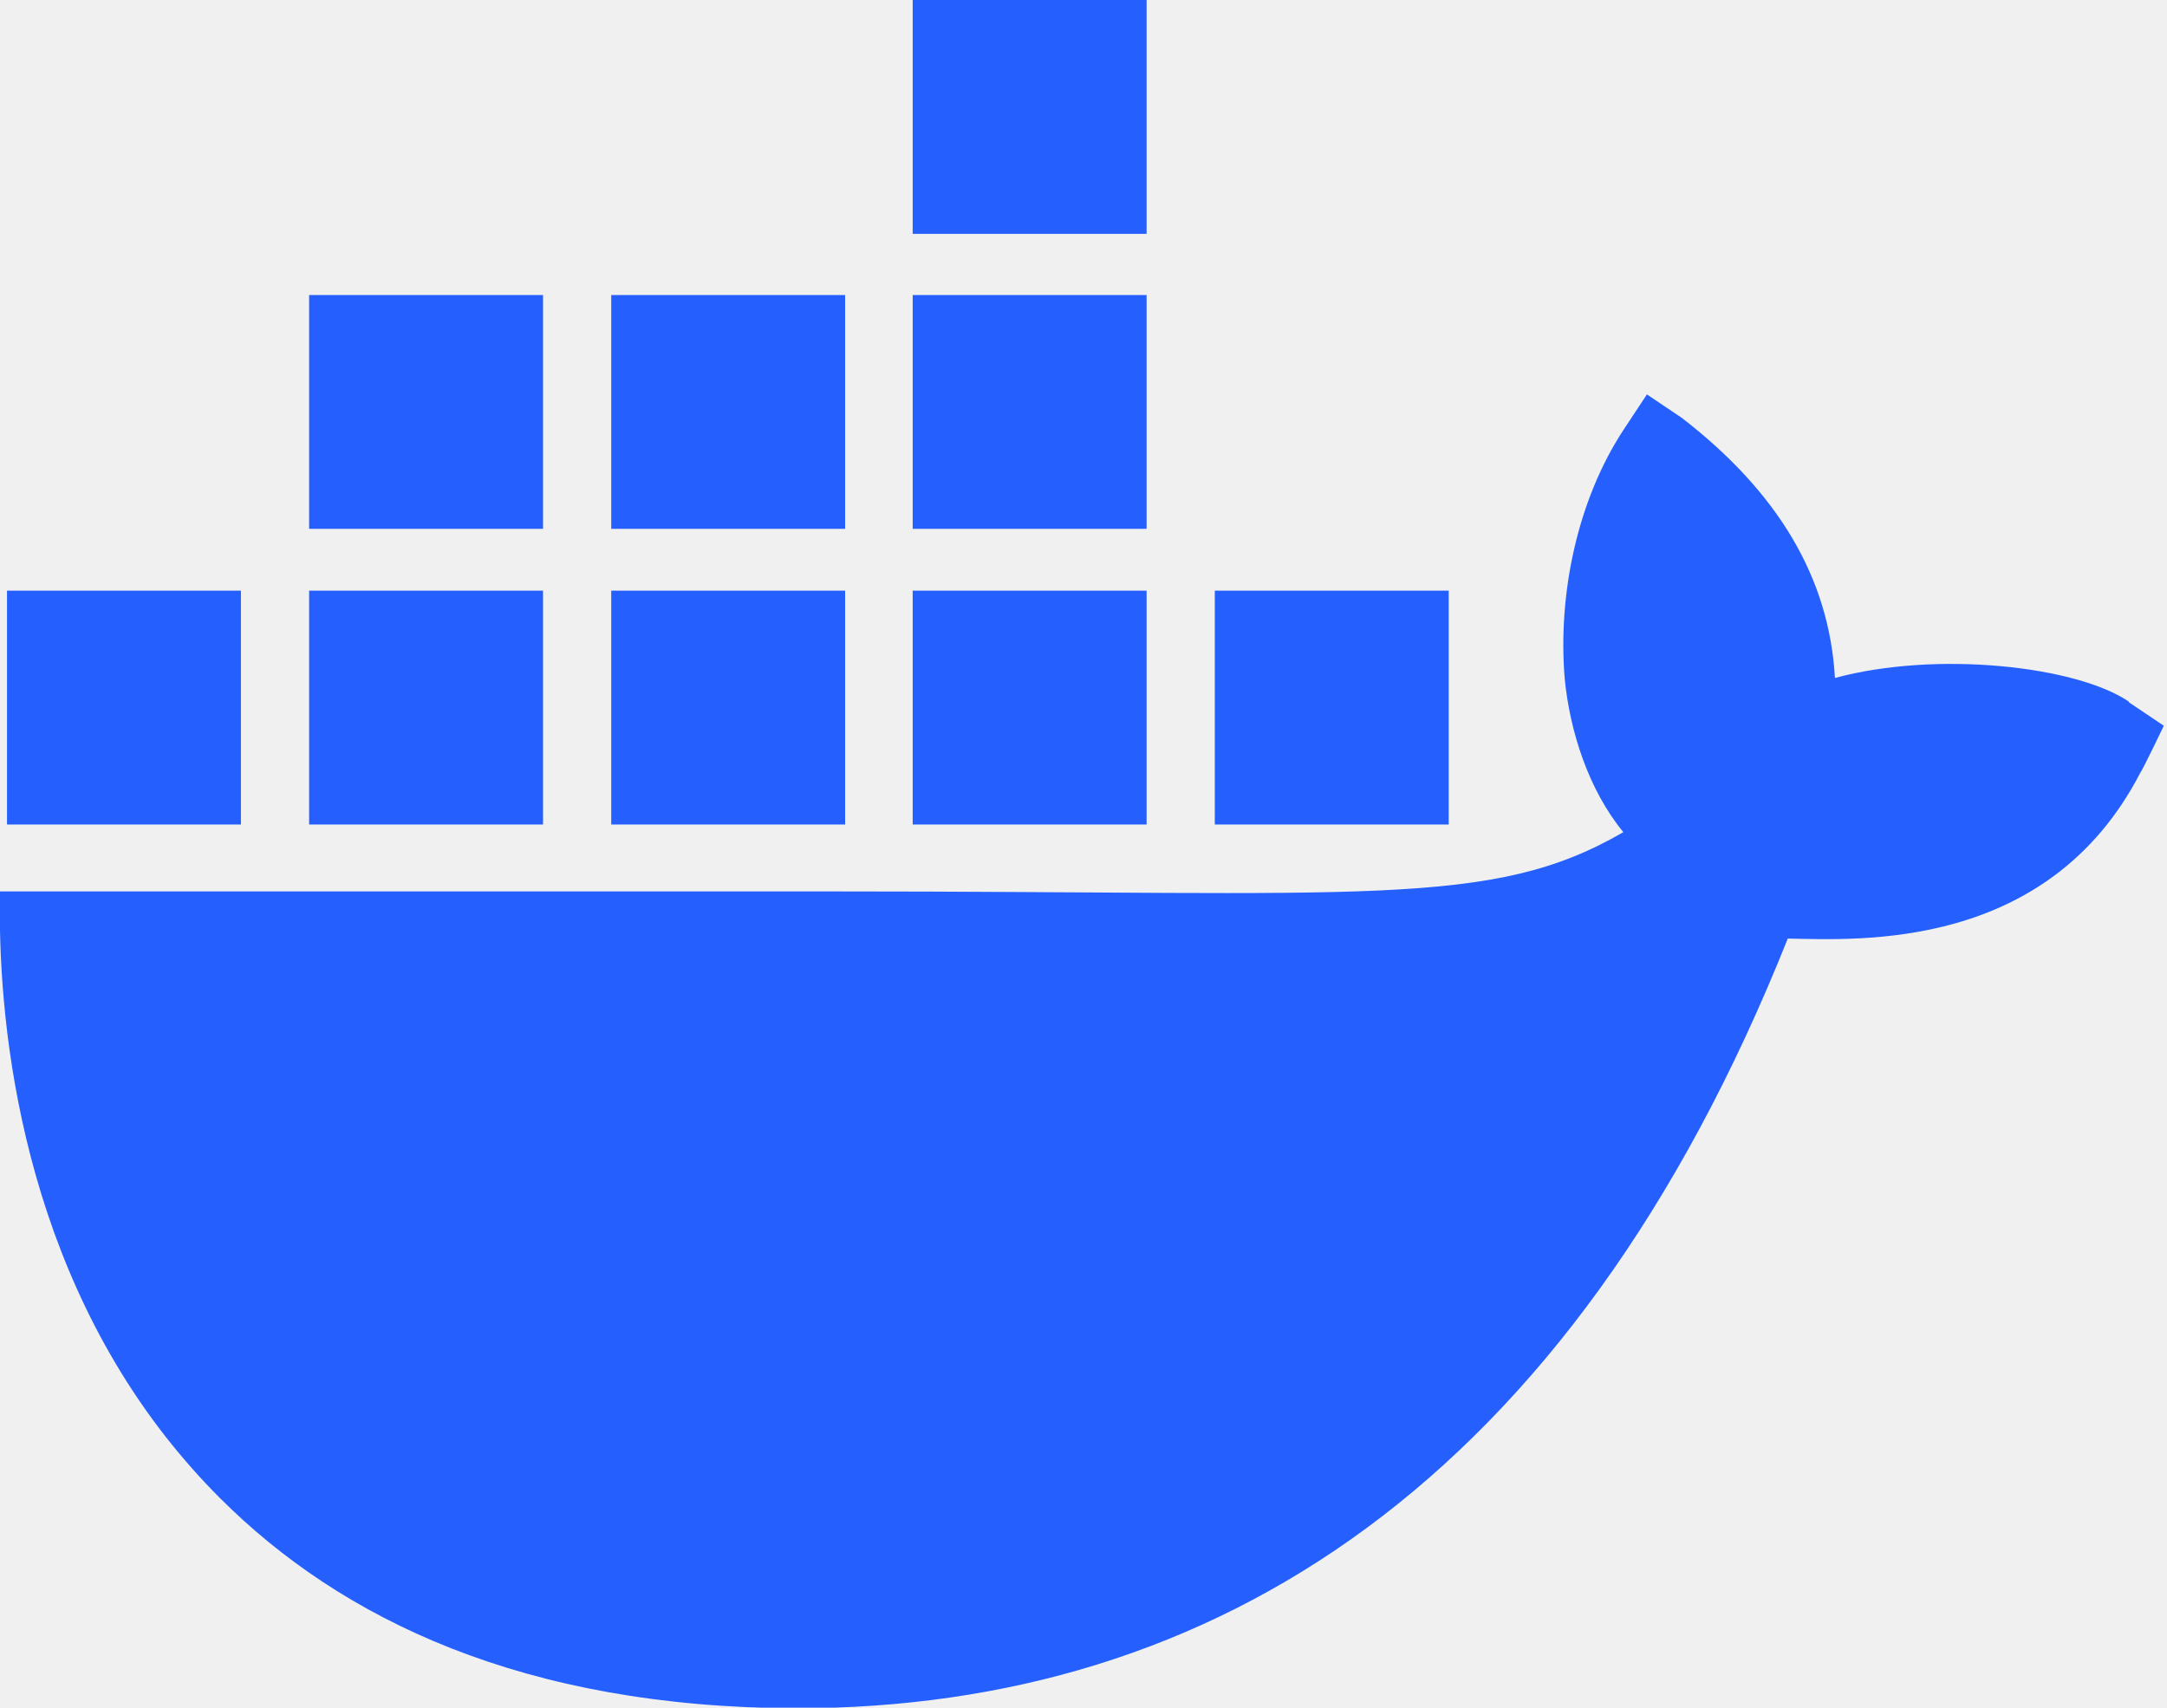
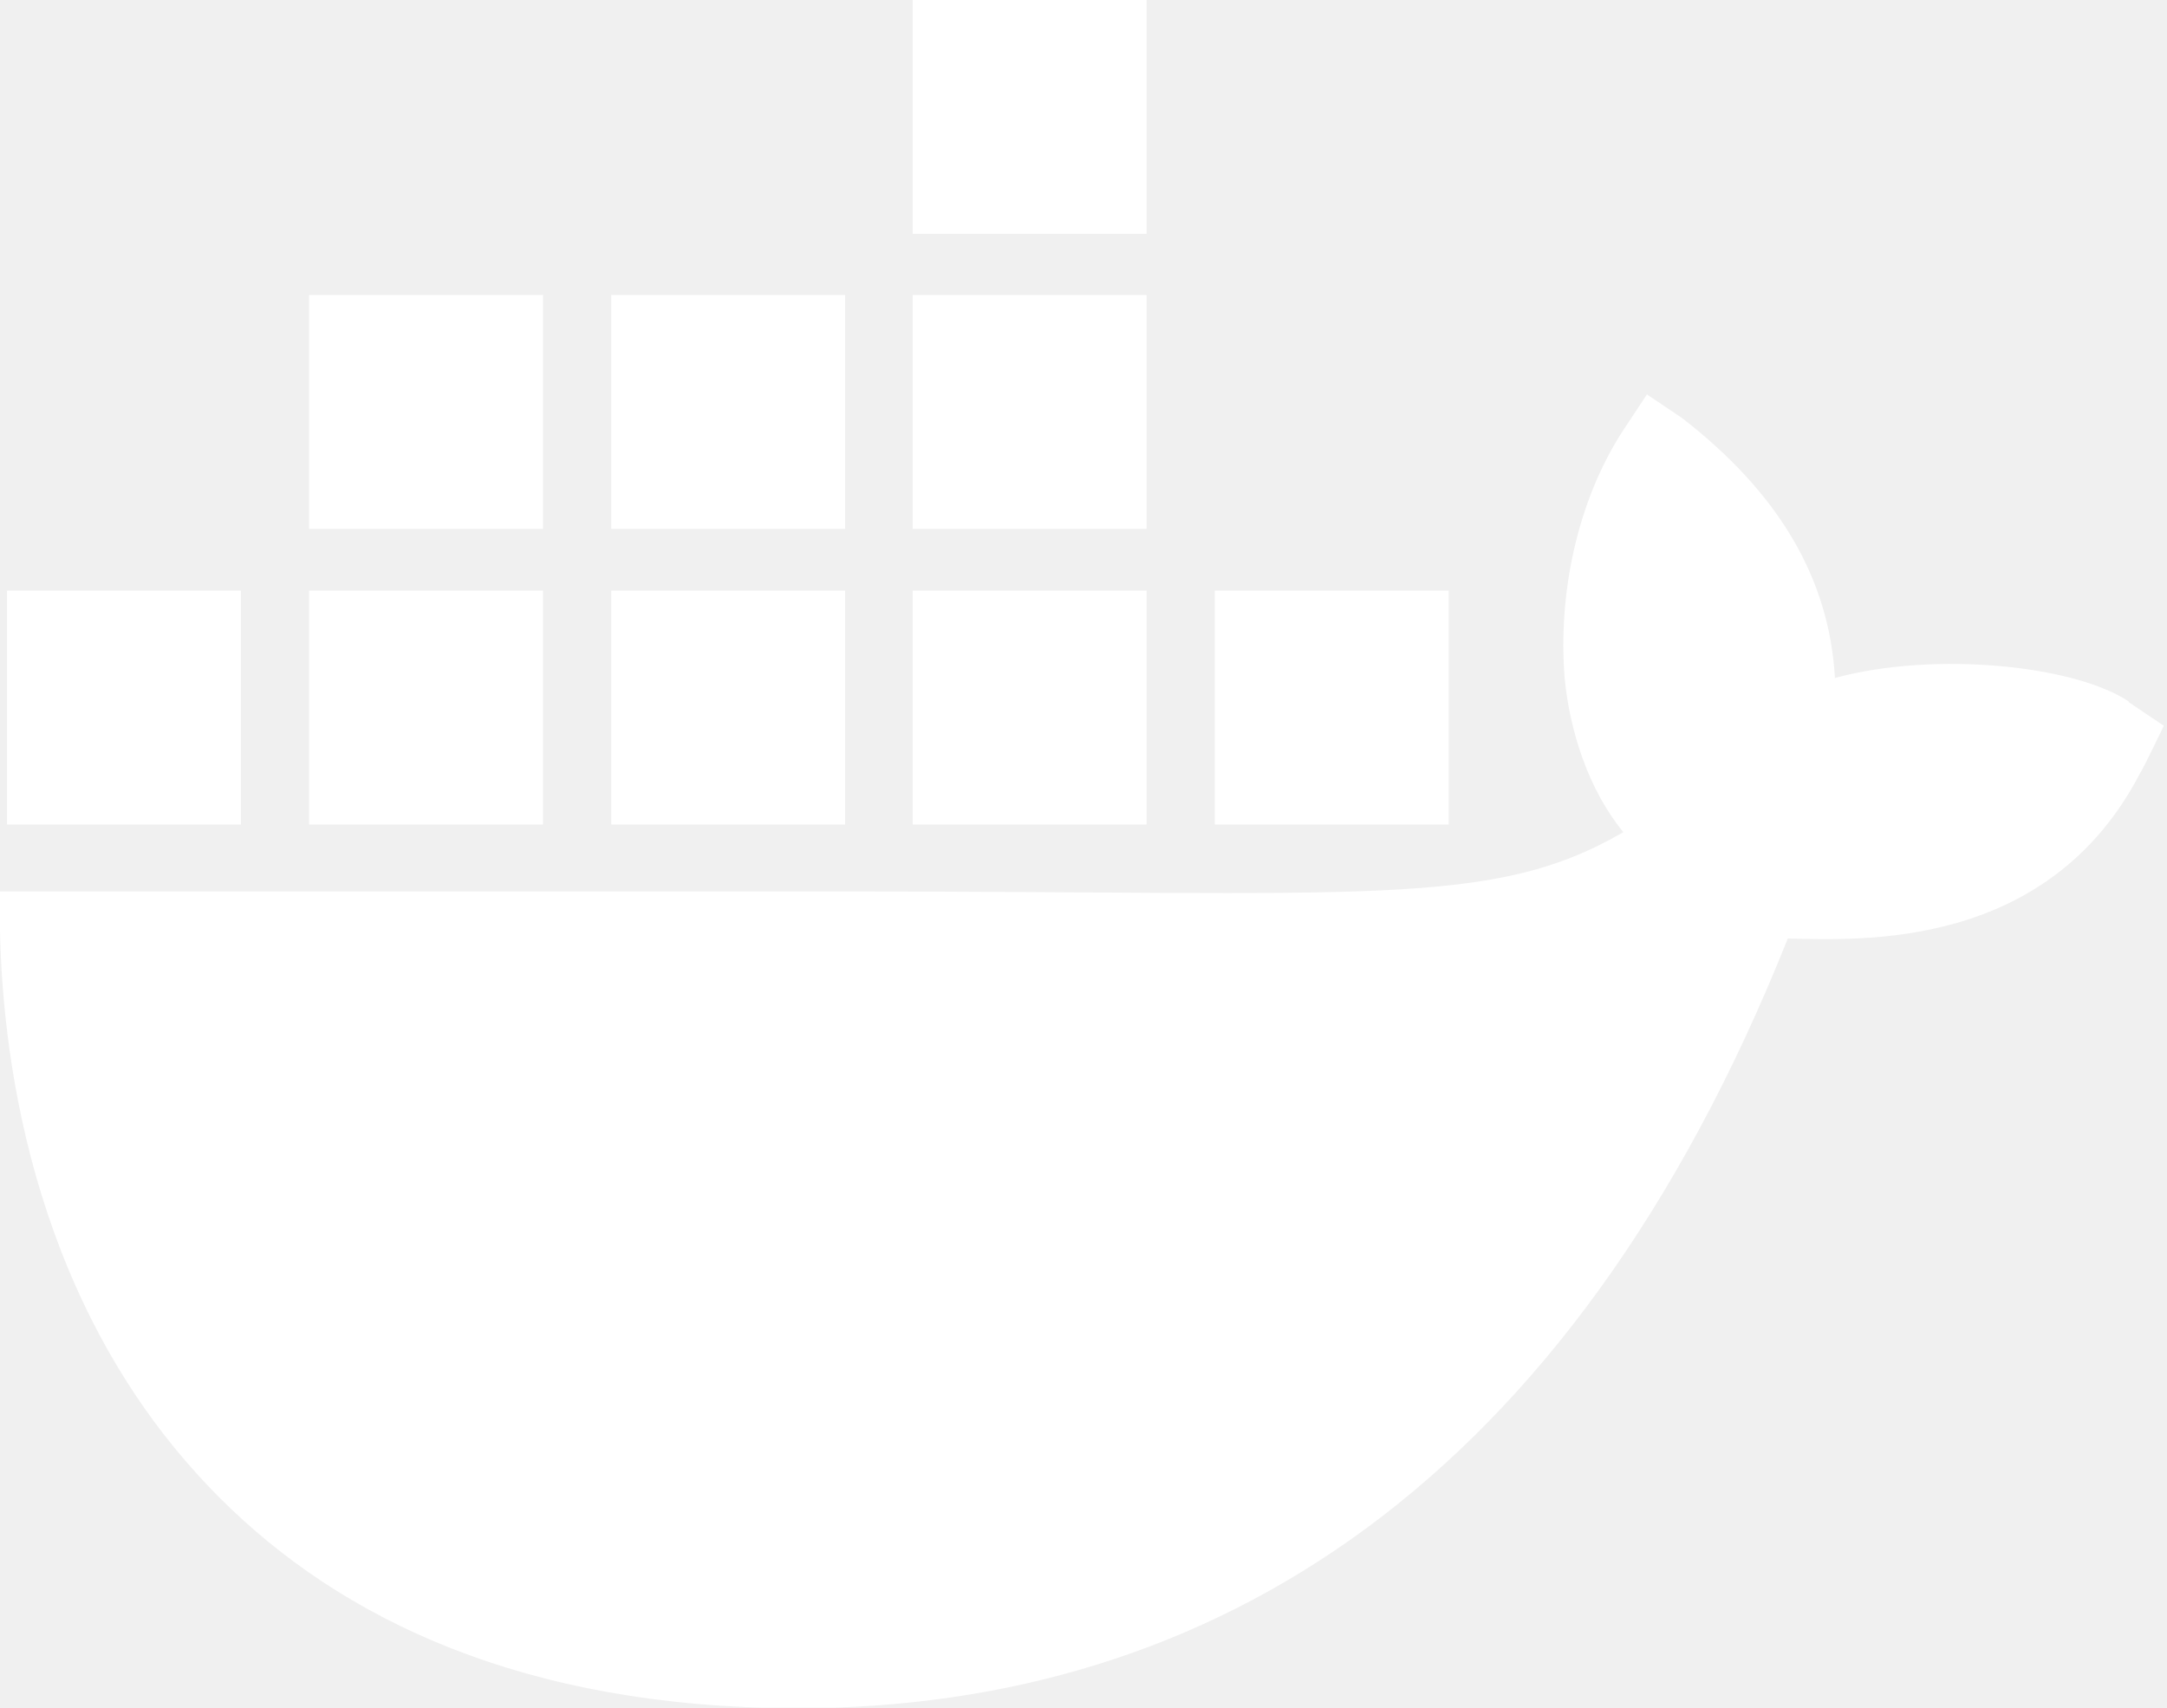
<svg xmlns="http://www.w3.org/2000/svg" id="Layer_1" version="1.1" viewBox="0 0 340 268">
  <defs>
    <style>
      .st0 {
        fill: none;
      }

      .st1 {
-         fill: #2560ff;
+         fill: #fff;
      }

      .st2 {
        clip-path: url(#clippath);
      }
    </style>
    <clipPath id="clippath">
      <rect class="st0" width="339.5" height="268" />
    </clipPath>
  </defs>
  <g class="st2">
    <path class="st1" d="M334,110.1c-8.3-5.6-30.2-8-46.1-3.7-.9-15.8-9-29.2-24-40.8l-5.5-3.7-3.7,5.6c-7.2,11-10.3,25.7-9.2,39,.8,8.2,3.7,17.4,9.2,24.1-20.7,12-39.8,9.3-124.3,9.3H0c-.4,19.1,2.7,55.8,26,85.6,2.6,3.3,5.4,6.5,8.5,9.6,19,19,47.6,32.9,90.5,33,65.4,0,121.4-35.3,155.5-120.8,11.2.2,40.8,2,55.3-26,.4-.5,3.7-7.4,3.7-7.4l-5.5-3.7h0ZM85.2,92.7h-36.7v36.7h36.7v-36.7ZM132.6,92.7h-36.7v36.7h36.7v-36.7ZM179.9,92.7h-36.7v36.7h36.7v-36.7ZM227.3,92.7h-36.7v36.7h36.7v-36.7ZM37.8,92.7H1.1v36.7h36.7v-36.7ZM85.2,46.3h-36.7v36.7h36.7v-36.7ZM132.6,46.3h-36.7v36.7h36.7v-36.7ZM179.9,46.3h-36.7v36.7h36.7v-36.7ZM179.9,0h-36.7v36.7h36.7V0Z" />
  </g>
</svg>
